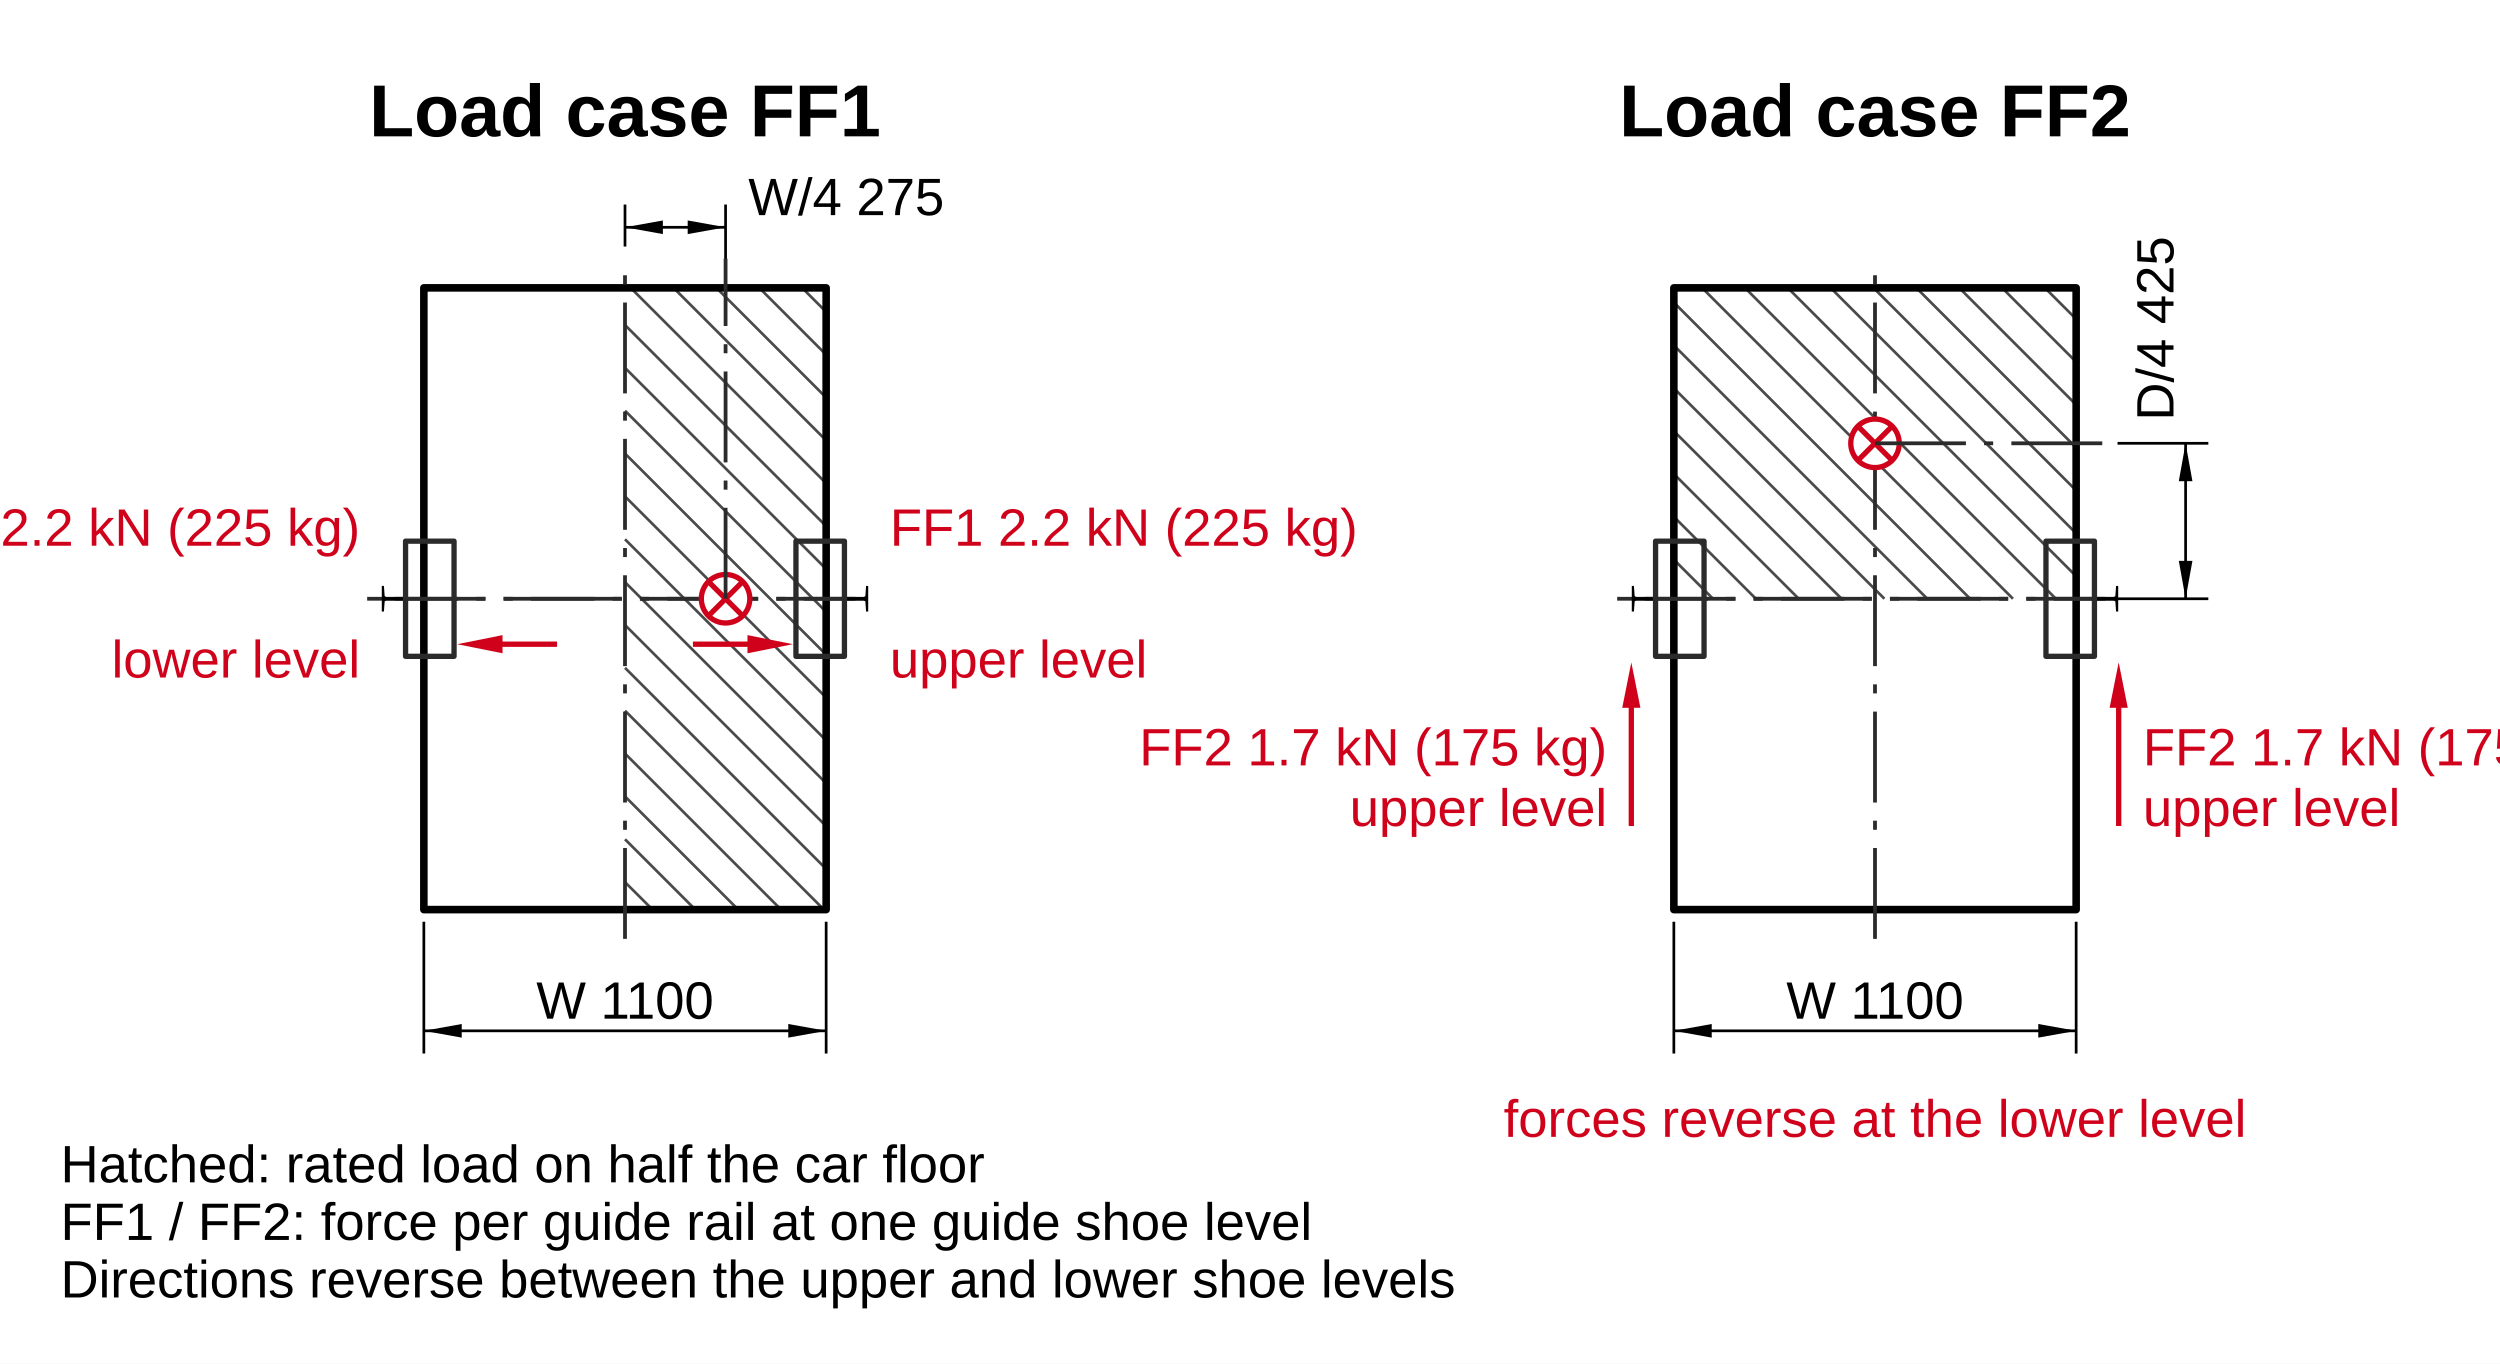
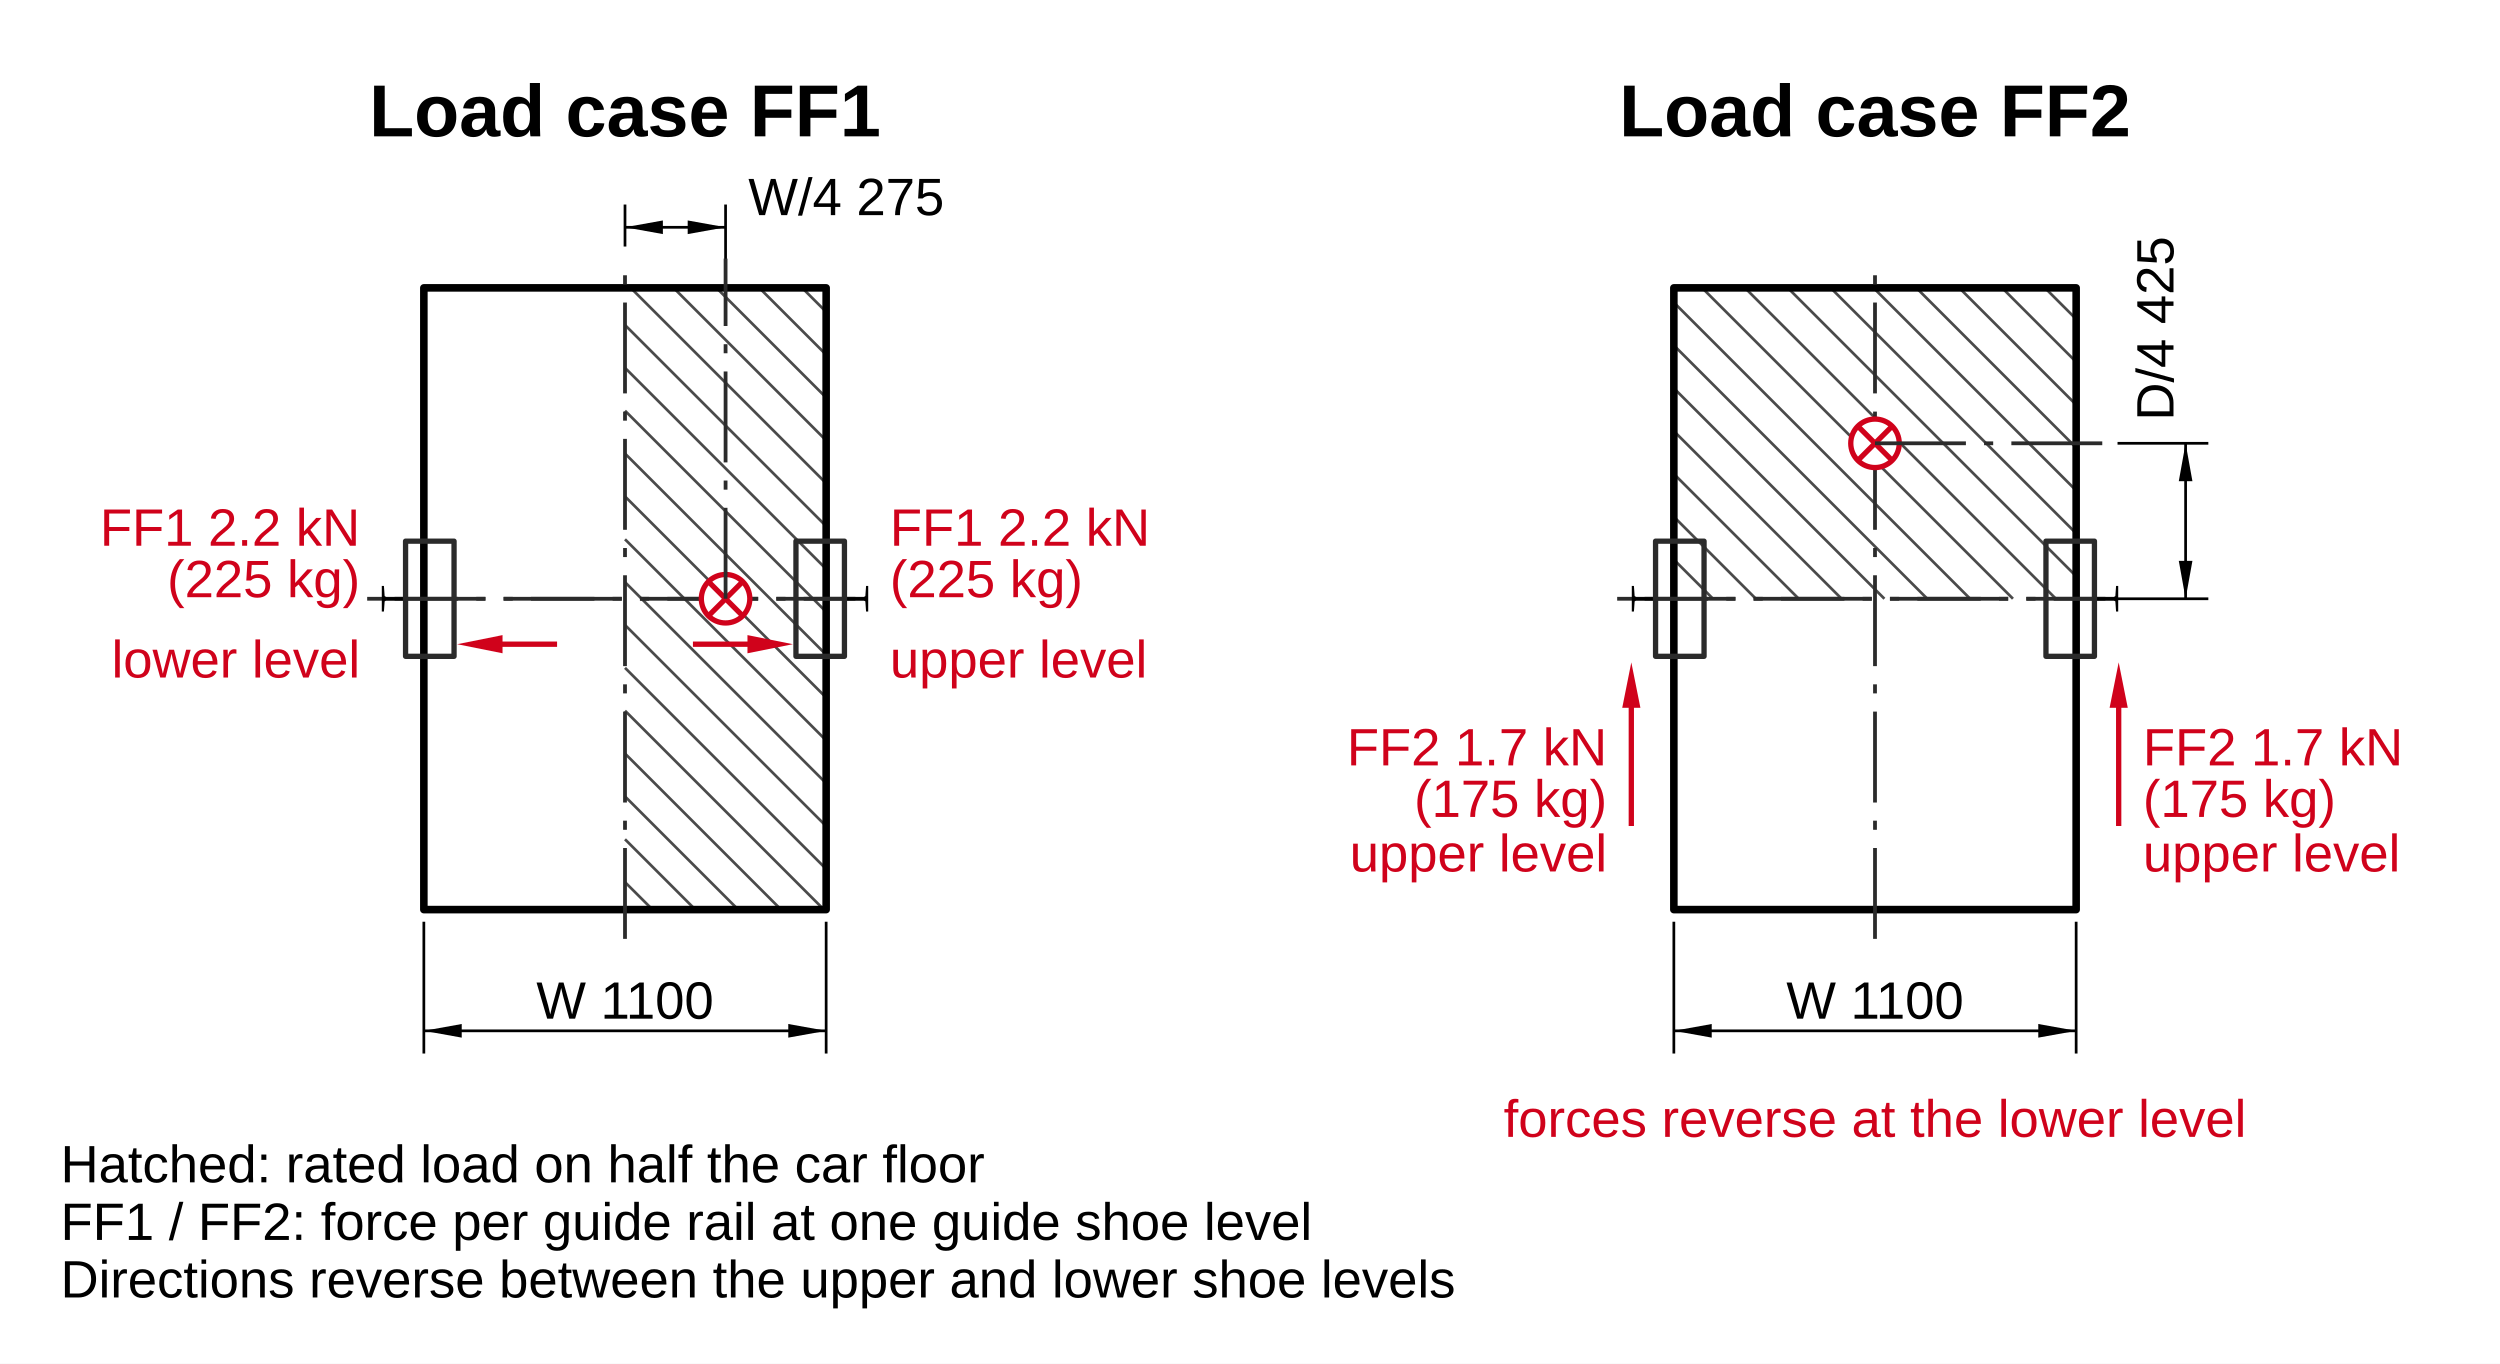
<svg xmlns="http://www.w3.org/2000/svg" version="1.1" width="165mm" height="90mm" viewBox="0 0 1650 900" data-figure="F4" data-view="0.024,-725,850,23.75,19">
  <rect x="0" y="0" width="1650" height="900" fill="#FFFFFF" />
  <text x="412.5" y="90" font-family="ISOCPEUR, 'Arial Narrow', Arial, sans-serif" font-size="48.61" text-anchor="middle" fill="#000000" font-weight="bold">Load case FF1</text>
  <polyline points="529.41,190 545.26,205.85" fill="none" stroke="#4A4A4A" stroke-width="1.8" stroke-linejoin="round" stroke-linecap="butt" />
  <polyline points="501.13,190 545.26,234.13" fill="none" stroke="#4A4A4A" stroke-width="1.8" stroke-linejoin="round" stroke-linecap="butt" />
  <polyline points="472.84,190 545.26,262.42" fill="none" stroke="#4A4A4A" stroke-width="1.8" stroke-linejoin="round" stroke-linecap="butt" />
  <polyline points="444.56,190 545.26,290.7" fill="none" stroke="#4A4A4A" stroke-width="1.8" stroke-linejoin="round" stroke-linecap="butt" />
  <polyline points="416.27,190 545.26,318.98" fill="none" stroke="#4A4A4A" stroke-width="1.8" stroke-linejoin="round" stroke-linecap="butt" />
  <polyline points="412.5,214.51 545.26,347.27" fill="none" stroke="#4A4A4A" stroke-width="1.8" stroke-linejoin="round" stroke-linecap="butt" />
  <polyline points="412.5,242.79 545.26,375.55" fill="none" stroke="#4A4A4A" stroke-width="1.8" stroke-linejoin="round" stroke-linecap="butt" />
  <polyline points="412.5,271.08 545.26,403.84" fill="none" stroke="#4A4A4A" stroke-width="1.8" stroke-linejoin="round" stroke-linecap="butt" />
  <polyline points="412.5,299.36 545.26,432.12" fill="none" stroke="#4A4A4A" stroke-width="1.8" stroke-linejoin="round" stroke-linecap="butt" />
  <polyline points="412.5,327.65 545.26,460.41" fill="none" stroke="#4A4A4A" stroke-width="1.8" stroke-linejoin="round" stroke-linecap="butt" />
  <polyline points="412.5,355.93 545.26,488.69" fill="none" stroke="#4A4A4A" stroke-width="1.8" stroke-linejoin="round" stroke-linecap="butt" />
  <polyline points="412.5,384.22 545.26,516.97" fill="none" stroke="#4A4A4A" stroke-width="1.8" stroke-linejoin="round" stroke-linecap="butt" />
  <polyline points="412.5,412.5 545.26,545.26" fill="none" stroke="#4A4A4A" stroke-width="1.8" stroke-linejoin="round" stroke-linecap="butt" />
  <polyline points="412.5,440.78 545.26,573.54" fill="none" stroke="#4A4A4A" stroke-width="1.8" stroke-linejoin="round" stroke-linecap="butt" />
  <polyline points="412.5,469.07 543.78,600.34" fill="none" stroke="#4A4A4A" stroke-width="1.8" stroke-linejoin="round" stroke-linecap="butt" />
  <polyline points="412.5,497.35 515.49,600.34" fill="none" stroke="#4A4A4A" stroke-width="1.8" stroke-linejoin="round" stroke-linecap="butt" />
  <polyline points="412.5,525.64 487.21,600.34" fill="none" stroke="#4A4A4A" stroke-width="1.8" stroke-linejoin="round" stroke-linecap="butt" />
  <polyline points="412.5,553.92 458.92,600.34" fill="none" stroke="#4A4A4A" stroke-width="1.8" stroke-linejoin="round" stroke-linecap="butt" />
  <polyline points="412.5,582.21 430.64,600.34" fill="none" stroke="#4A4A4A" stroke-width="1.8" stroke-linejoin="round" stroke-linecap="butt" />
  <polygon data-tag="car-ff1" data-value="1100,1700" points="279.74,600.34 545.26,600.34 545.26,190 279.74,190" fill="none" stroke="#000000" stroke-width="5" stroke-linejoin="round" stroke-linecap="butt" />
  <polyline points="260.43,395.17 564.57,395.17" fill="none" stroke="#2B2B2B" stroke-width="2.5" stroke-linejoin="round" stroke-linecap="butt" stroke-dasharray="60 12 6 12" />
  <polyline points="412.5,619.66 412.5,170.69" fill="none" stroke="#2B2B2B" stroke-width="2.5" stroke-linejoin="round" stroke-linecap="butt" stroke-dasharray="60 12 6 12" />
  <polyline data-tag="car-rail-line" data-value="0" points="242.33,395.17 582.67,395.17" fill="none" stroke="#2B2B2B" stroke-width="2.5" stroke-linejoin="round" stroke-linecap="butt" stroke-dasharray="60 12 6 12" />
  <polygon data-tag="rail-left" data-value="-600" points="251.98,403.62 251.98,386.72 253.39,386.72 253.87,393.43 254.91,394.09 267.67,394.09 267.67,396.26 254.91,396.26 253.87,396.91 253.39,403.62" fill="#000000" stroke="none" />
  <polygon data-tag="shoe-left" points="267.67,357.17 299.67,357.17 299.67,433.17 267.67,433.17" fill="none" stroke="#2B2B2B" stroke-width="3.5" stroke-linejoin="round" stroke-linecap="butt" />
  <polygon data-tag="rail-right" data-value="600" points="573.02,403.62 573.02,386.72 571.61,386.72 571.13,393.43 570.09,394.09 557.33,394.09 557.33,396.26 570.09,396.26 571.13,396.91 571.61,403.62" fill="#000000" stroke="none" />
  <polygon data-tag="shoe-right" points="525.33,357.17 557.33,357.17 557.33,433.17 525.33,433.17" fill="none" stroke="#2B2B2B" stroke-width="3.5" stroke-linejoin="round" stroke-linecap="butt" />
  <circle data-tag="resultant-ff1" cx="478.88" cy="395.17" r="16" fill="#FFFFFF" stroke="#D0021B" stroke-width="3.5" />
  <polyline points="467.88,384.17 489.88,406.17" fill="none" stroke="#D0021B" stroke-width="3.5" stroke-linejoin="round" stroke-linecap="butt" />
  <polyline points="467.88,406.17 489.88,384.17" fill="none" stroke="#D0021B" stroke-width="3.5" stroke-linejoin="round" stroke-linecap="butt" />
  <polyline data-tag="force-ff1-left" data-value="2.2" points="367.67,425.17 321.67,425.17" fill="none" stroke="#D0021B" stroke-width="3.5" stroke-linejoin="round" stroke-linecap="butt" />
  <polygon points="301.67,425.17 331.67,419.17 331.67,431.17" fill="#D0021B" stroke="none" />
-   <text data-tag="force-ff1-left-text" data-value="2.2" x="237.67" y="360.17" font-family="ISOCPEUR, 'Arial Narrow', Arial, sans-serif" font-size="34.72" text-anchor="end" fill="#D0021B">FF1 2.2 kN (225 kg)</text>
+   <text data-tag="force-ff1-left-text" data-value="2.2" x="237.67" y="360.17" font-family="ISOCPEUR, 'Arial Narrow', Arial, sans-serif" font-size="34.72" text-anchor="end" fill="#D0021B">FF1 2.2 kN</text>
+   <text data-tag="kg-force-ff1-left-text" data-value="225" x="237.67" y="394.17" font-family="ISOCPEUR, 'Arial Narrow', Arial, sans-serif" font-size="34.72" text-anchor="end" fill="#D0021B">(225 kg)</text>
  <text data-tag="level-ff1-left" data-value="lower level" x="237.67" y="447.17" font-family="ISOCPEUR, 'Arial Narrow', Arial, sans-serif" font-size="34.72" text-anchor="end" fill="#D0021B">lower level</text>
  <polyline data-tag="force-ff1-right" data-value="2.2" points="457.33,425.17 503.33,425.17" fill="none" stroke="#D0021B" stroke-width="3.5" stroke-linejoin="round" stroke-linecap="butt" />
  <polygon points="523.33,425.17 493.33,431.17 493.33,419.17" fill="#D0021B" stroke="none" />
-   <text data-tag="force-ff1-right-text" data-value="2.2" x="587.33" y="360.17" font-family="ISOCPEUR, 'Arial Narrow', Arial, sans-serif" font-size="34.72" text-anchor="start" fill="#D0021B">FF1 2.2 kN (225 kg)</text>
+   <text data-tag="force-ff1-right-text" data-value="2.2" x="587.33" y="360.17" font-family="ISOCPEUR, 'Arial Narrow', Arial, sans-serif" font-size="34.72" text-anchor="start" fill="#D0021B">FF1 2.2 kN</text>
+   <text data-tag="kg-force-ff1-right-text" data-value="225" x="587.33" y="394.17" font-family="ISOCPEUR, 'Arial Narrow', Arial, sans-serif" font-size="34.72" text-anchor="start" fill="#D0021B">(225 kg)</text>
  <text data-tag="level-ff1-right" data-value="upper level" x="587.33" y="447.17" font-family="ISOCPEUR, 'Arial Narrow', Arial, sans-serif" font-size="34.72" text-anchor="start" fill="#D0021B">upper level</text>
  <polyline data-tag="dim-W4-ext" points="412.5,162.69 412.5,135" fill="none" stroke="#000000" stroke-width="1.8" stroke-linejoin="round" stroke-linecap="butt" />
  <polyline data-tag="dim-W4-ext" points="478.88,182 478.88,135" fill="none" stroke="#000000" stroke-width="1.8" stroke-linejoin="round" stroke-linecap="butt" />
  <polyline data-tag="dim-W4" data-value="275" points="412.5,150 478.88,150" fill="none" stroke="#000000" stroke-width="1.8" stroke-linejoin="round" stroke-linecap="butt" />
  <polygon points="412.5,150 437.5,145.5 437.5,154.5" fill="#000000" stroke="none" />
  <polygon points="478.88,150 453.88,154.5 453.88,145.5" fill="#000000" stroke="none" />
  <text data-tag="dim-W4-text" data-value="275" x="493.88" y="142" font-family="ISOCPEUR, 'Arial Narrow', Arial, sans-serif" font-size="34.72" text-anchor="start" fill="#000000">W/4 275</text>
  <polyline points="478.88,395.17 478.88,170.69" fill="none" stroke="#2B2B2B" stroke-width="2.5" stroke-linejoin="round" stroke-linecap="butt" stroke-dasharray="60 12 6 12" />
  <polyline data-tag="dim-W-ext" points="279.74,608.34 279.74,695.34" fill="none" stroke="#000000" stroke-width="1.8" stroke-linejoin="round" stroke-linecap="butt" />
  <polyline data-tag="dim-W-ext" points="545.26,608.34 545.26,695.34" fill="none" stroke="#000000" stroke-width="1.8" stroke-linejoin="round" stroke-linecap="butt" />
  <polyline data-tag="dim-W" data-value="1100" points="279.74,680.34 545.26,680.34" fill="none" stroke="#000000" stroke-width="1.8" stroke-linejoin="round" stroke-linecap="butt" />
  <polygon points="279.74,680.34 304.74,675.84 304.74,684.84" fill="#000000" stroke="none" />
  <polygon points="545.26,680.34 520.26,684.84 520.26,675.84" fill="#000000" stroke="none" />
  <text data-tag="dim-W-text" data-value="1100" x="412.5" y="672.34" font-family="ISOCPEUR, 'Arial Narrow', Arial, sans-serif" font-size="34.72" text-anchor="middle" fill="#000000">W 1100</text>
  <text x="1237.5" y="90" font-family="ISOCPEUR, 'Arial Narrow', Arial, sans-serif" font-size="48.61" text-anchor="middle" fill="#000000" font-weight="bold">Load case FF2</text>
  <polyline points="1349.66,190 1370.26,210.6" fill="none" stroke="#4A4A4A" stroke-width="1.8" stroke-linejoin="round" stroke-linecap="butt" />
  <polyline points="1321.37,190 1370.26,238.89" fill="none" stroke="#4A4A4A" stroke-width="1.8" stroke-linejoin="round" stroke-linecap="butt" />
  <polyline points="1293.09,190 1370.26,267.17" fill="none" stroke="#4A4A4A" stroke-width="1.8" stroke-linejoin="round" stroke-linecap="butt" />
  <polyline points="1264.8,190 1370.26,295.46" fill="none" stroke="#4A4A4A" stroke-width="1.8" stroke-linejoin="round" stroke-linecap="butt" />
  <polyline points="1236.52,190 1370.26,323.74" fill="none" stroke="#4A4A4A" stroke-width="1.8" stroke-linejoin="round" stroke-linecap="butt" />
  <polyline points="1208.23,190 1370.26,352.02" fill="none" stroke="#4A4A4A" stroke-width="1.8" stroke-linejoin="round" stroke-linecap="butt" />
  <polyline points="1179.95,190 1370.26,380.31" fill="none" stroke="#4A4A4A" stroke-width="1.8" stroke-linejoin="round" stroke-linecap="butt" />
  <polyline points="1151.67,190 1356.84,395.17" fill="none" stroke="#4A4A4A" stroke-width="1.8" stroke-linejoin="round" stroke-linecap="butt" />
  <polyline points="1123.38,190 1328.55,395.17" fill="none" stroke="#4A4A4A" stroke-width="1.8" stroke-linejoin="round" stroke-linecap="butt" />
  <polyline points="1104.74,199.64 1300.27,395.17" fill="none" stroke="#4A4A4A" stroke-width="1.8" stroke-linejoin="round" stroke-linecap="butt" />
  <polyline points="1104.74,227.93 1271.98,395.17" fill="none" stroke="#4A4A4A" stroke-width="1.8" stroke-linejoin="round" stroke-linecap="butt" />
  <polyline points="1104.74,256.21 1243.7,395.17" fill="none" stroke="#4A4A4A" stroke-width="1.8" stroke-linejoin="round" stroke-linecap="butt" />
  <polyline points="1104.74,284.5 1215.42,395.17" fill="none" stroke="#4A4A4A" stroke-width="1.8" stroke-linejoin="round" stroke-linecap="butt" />
  <polyline points="1104.74,312.78 1187.13,395.17" fill="none" stroke="#4A4A4A" stroke-width="1.8" stroke-linejoin="round" stroke-linecap="butt" />
  <polyline points="1104.74,341.07 1158.85,395.17" fill="none" stroke="#4A4A4A" stroke-width="1.8" stroke-linejoin="round" stroke-linecap="butt" />
  <polyline points="1104.74,369.35 1130.56,395.17" fill="none" stroke="#4A4A4A" stroke-width="1.8" stroke-linejoin="round" stroke-linecap="butt" />
  <polygon data-tag="car-ff2" data-value="1100,1700" points="1104.74,600.34 1370.26,600.34 1370.26,190 1104.74,190" fill="none" stroke="#000000" stroke-width="5" stroke-linejoin="round" stroke-linecap="butt" />
  <polyline points="1085.43,395.17 1389.57,395.17" fill="none" stroke="#2B2B2B" stroke-width="2.5" stroke-linejoin="round" stroke-linecap="butt" stroke-dasharray="60 12 6 12" />
  <polyline points="1237.5,619.66 1237.5,170.69" fill="none" stroke="#2B2B2B" stroke-width="2.5" stroke-linejoin="round" stroke-linecap="butt" stroke-dasharray="60 12 6 12" />
  <polyline data-tag="car-rail-line" data-value="0" points="1067.33,395.17 1407.67,395.17" fill="none" stroke="#2B2B2B" stroke-width="2.5" stroke-linejoin="round" stroke-linecap="butt" stroke-dasharray="60 12 6 12" />
  <polygon data-tag="rail-left" data-value="-600" points="1076.98,403.62 1076.98,386.72 1078.39,386.72 1078.87,393.43 1079.91,394.09 1092.67,394.09 1092.67,396.26 1079.91,396.26 1078.87,396.91 1078.39,403.62" fill="#000000" stroke="none" />
  <polygon data-tag="shoe-left" points="1092.67,357.17 1124.67,357.17 1124.67,433.17 1092.67,433.17" fill="none" stroke="#2B2B2B" stroke-width="3.5" stroke-linejoin="round" stroke-linecap="butt" />
  <polygon data-tag="rail-right" data-value="600" points="1398.02,403.62 1398.02,386.72 1396.61,386.72 1396.13,393.43 1395.09,394.09 1382.33,394.09 1382.33,396.26 1395.09,396.26 1396.13,396.91 1396.61,403.62" fill="#000000" stroke="none" />
  <polygon data-tag="shoe-right" points="1350.33,357.17 1382.33,357.17 1382.33,433.17 1350.33,433.17" fill="none" stroke="#2B2B2B" stroke-width="3.5" stroke-linejoin="round" stroke-linecap="butt" />
  <circle data-tag="resultant-ff2" cx="1237.5" cy="292.59" r="16" fill="#FFFFFF" stroke="#D0021B" stroke-width="3.5" />
  <polyline points="1226.5,281.59 1248.5,303.59" fill="none" stroke="#D0021B" stroke-width="3.5" stroke-linejoin="round" stroke-linecap="butt" />
  <polyline points="1226.5,303.59 1248.5,281.59" fill="none" stroke="#D0021B" stroke-width="3.5" stroke-linejoin="round" stroke-linecap="butt" />
  <polyline data-tag="force-ff2-left" data-value="1.7" points="1076.67,545.17 1076.67,457.17" fill="none" stroke="#D0021B" stroke-width="3.5" stroke-linejoin="round" stroke-linecap="butt" />
  <polygon points="1076.67,437.17 1082.67,467.17 1070.67,467.17" fill="#D0021B" stroke="none" />
-   <text data-tag="force-ff2-left-text" data-value="1.7" x="1060.67" y="505.17" font-family="ISOCPEUR, 'Arial Narrow', Arial, sans-serif" font-size="34.72" text-anchor="end" fill="#D0021B">FF2 1.7 kN (175 kg)</text>
-   <text data-tag="level-ff2-left" data-value="upper level" x="1060.67" y="545.17" font-family="ISOCPEUR, 'Arial Narrow', Arial, sans-serif" font-size="34.72" text-anchor="end" fill="#D0021B">upper level</text>
+   <text data-tag="force-ff2-left-text" data-value="1.7" x="1060.67" y="505.17" font-family="ISOCPEUR, 'Arial Narrow', Arial, sans-serif" font-size="34.72" text-anchor="end" fill="#D0021B">FF2 1.7 kN</text>
+   <text data-tag="kg-force-ff2-left-text" data-value="175" x="1060.67" y="539.17" font-family="ISOCPEUR, 'Arial Narrow', Arial, sans-serif" font-size="34.72" text-anchor="end" fill="#D0021B">(175 kg)</text>
+   <text data-tag="level-ff2-left" data-value="upper level" x="1060.67" y="575.17" font-family="ISOCPEUR, 'Arial Narrow', Arial, sans-serif" font-size="34.72" text-anchor="end" fill="#D0021B">upper level</text>
  <polyline data-tag="force-ff2-right" data-value="1.7" points="1398.33,545.17 1398.33,457.17" fill="none" stroke="#D0021B" stroke-width="3.5" stroke-linejoin="round" stroke-linecap="butt" />
  <polygon points="1398.33,437.17 1404.33,467.17 1392.33,467.17" fill="#D0021B" stroke="none" />
-   <text data-tag="force-ff2-right-text" data-value="1.7" x="1414.33" y="505.17" font-family="ISOCPEUR, 'Arial Narrow', Arial, sans-serif" font-size="34.72" text-anchor="start" fill="#D0021B">FF2 1.7 kN (175 kg)</text>
-   <text data-tag="level-ff2-right" data-value="upper level" x="1414.33" y="545.17" font-family="ISOCPEUR, 'Arial Narrow', Arial, sans-serif" font-size="34.72" text-anchor="start" fill="#D0021B">upper level</text>
+   <text data-tag="force-ff2-right-text" data-value="1.7" x="1414.33" y="505.17" font-family="ISOCPEUR, 'Arial Narrow', Arial, sans-serif" font-size="34.72" text-anchor="start" fill="#D0021B">FF2 1.7 kN</text>
+   <text data-tag="kg-force-ff2-right-text" data-value="175" x="1414.33" y="539.17" font-family="ISOCPEUR, 'Arial Narrow', Arial, sans-serif" font-size="34.72" text-anchor="start" fill="#D0021B">(175 kg)</text>
+   <text data-tag="level-ff2-right" data-value="upper level" x="1414.33" y="575.17" font-family="ISOCPEUR, 'Arial Narrow', Arial, sans-serif" font-size="34.72" text-anchor="start" fill="#D0021B">upper level</text>
  <polyline data-tag="dim-D4-ext" points="1397.57,395.17 1457.5,395.17" fill="none" stroke="#000000" stroke-width="1.8" stroke-linejoin="round" stroke-linecap="butt" />
  <polyline data-tag="dim-D4-ext" points="1397.57,292.59 1457.5,292.59" fill="none" stroke="#000000" stroke-width="1.8" stroke-linejoin="round" stroke-linecap="butt" />
  <polyline data-tag="dim-D4" data-value="425" points="1442.5,395.17 1442.5,292.59" fill="none" stroke="#000000" stroke-width="1.8" stroke-linejoin="round" stroke-linecap="butt" />
  <polygon points="1442.5,395.17 1438,370.17 1447,370.17" fill="#000000" stroke="none" />
  <polygon points="1442.5,292.59 1447,317.59 1438,317.59" fill="#000000" stroke="none" />
  <text data-tag="dim-D4-text" data-value="425" x="1434.5" y="277.59" font-family="ISOCPEUR, 'Arial Narrow', Arial, sans-serif" font-size="34.72" text-anchor="start" fill="#000000" transform="rotate(-90 1434.5 277.59)">D/4 425</text>
  <polyline points="1237.5,292.59 1389.57,292.59" fill="none" stroke="#2B2B2B" stroke-width="2.5" stroke-linejoin="round" stroke-linecap="butt" stroke-dasharray="60 12 6 12" />
  <polyline data-tag="dim-W-2-ext" points="1104.74,608.34 1104.74,695.34" fill="none" stroke="#000000" stroke-width="1.8" stroke-linejoin="round" stroke-linecap="butt" />
  <polyline data-tag="dim-W-2-ext" points="1370.26,608.34 1370.26,695.34" fill="none" stroke="#000000" stroke-width="1.8" stroke-linejoin="round" stroke-linecap="butt" />
  <polyline data-tag="dim-W-2" data-value="1100" points="1104.74,680.34 1370.26,680.34" fill="none" stroke="#000000" stroke-width="1.8" stroke-linejoin="round" stroke-linecap="butt" />
  <polygon points="1104.74,680.34 1129.74,675.84 1129.74,684.84" fill="#000000" stroke="none" />
  <polygon points="1370.26,680.34 1345.26,684.84 1345.26,675.84" fill="#000000" stroke="none" />
  <text data-tag="dim-W-2-text" data-value="1100" x="1237.5" y="672.34" font-family="ISOCPEUR, 'Arial Narrow', Arial, sans-serif" font-size="34.72" text-anchor="middle" fill="#000000">W 1100</text>
  <text data-tag="ff2-reverse-note" x="1237.5" y="750.34" font-family="ISOCPEUR, 'Arial Narrow', Arial, sans-serif" font-size="34.72" text-anchor="middle" fill="#D0021B">forces reverse at the lower level</text>
  <text x="40" y="780.34" font-family="ISOCPEUR, 'Arial Narrow', Arial, sans-serif" font-size="34.72" text-anchor="start" fill="#000000">Hatched: rated load on half the car floor</text>
  <text data-tag="ff-note" x="40" y="818.34" font-family="ISOCPEUR, 'Arial Narrow', Arial, sans-serif" font-size="34.72" text-anchor="start" fill="#000000">FF1 / FF2: force per guide rail at one guide shoe level</text>
  <text data-tag="ff-note-2" x="40" y="856.34" font-family="ISOCPEUR, 'Arial Narrow', Arial, sans-serif" font-size="34.72" text-anchor="start" fill="#000000">Directions reverse between the upper and lower shoe levels</text>
</svg>
